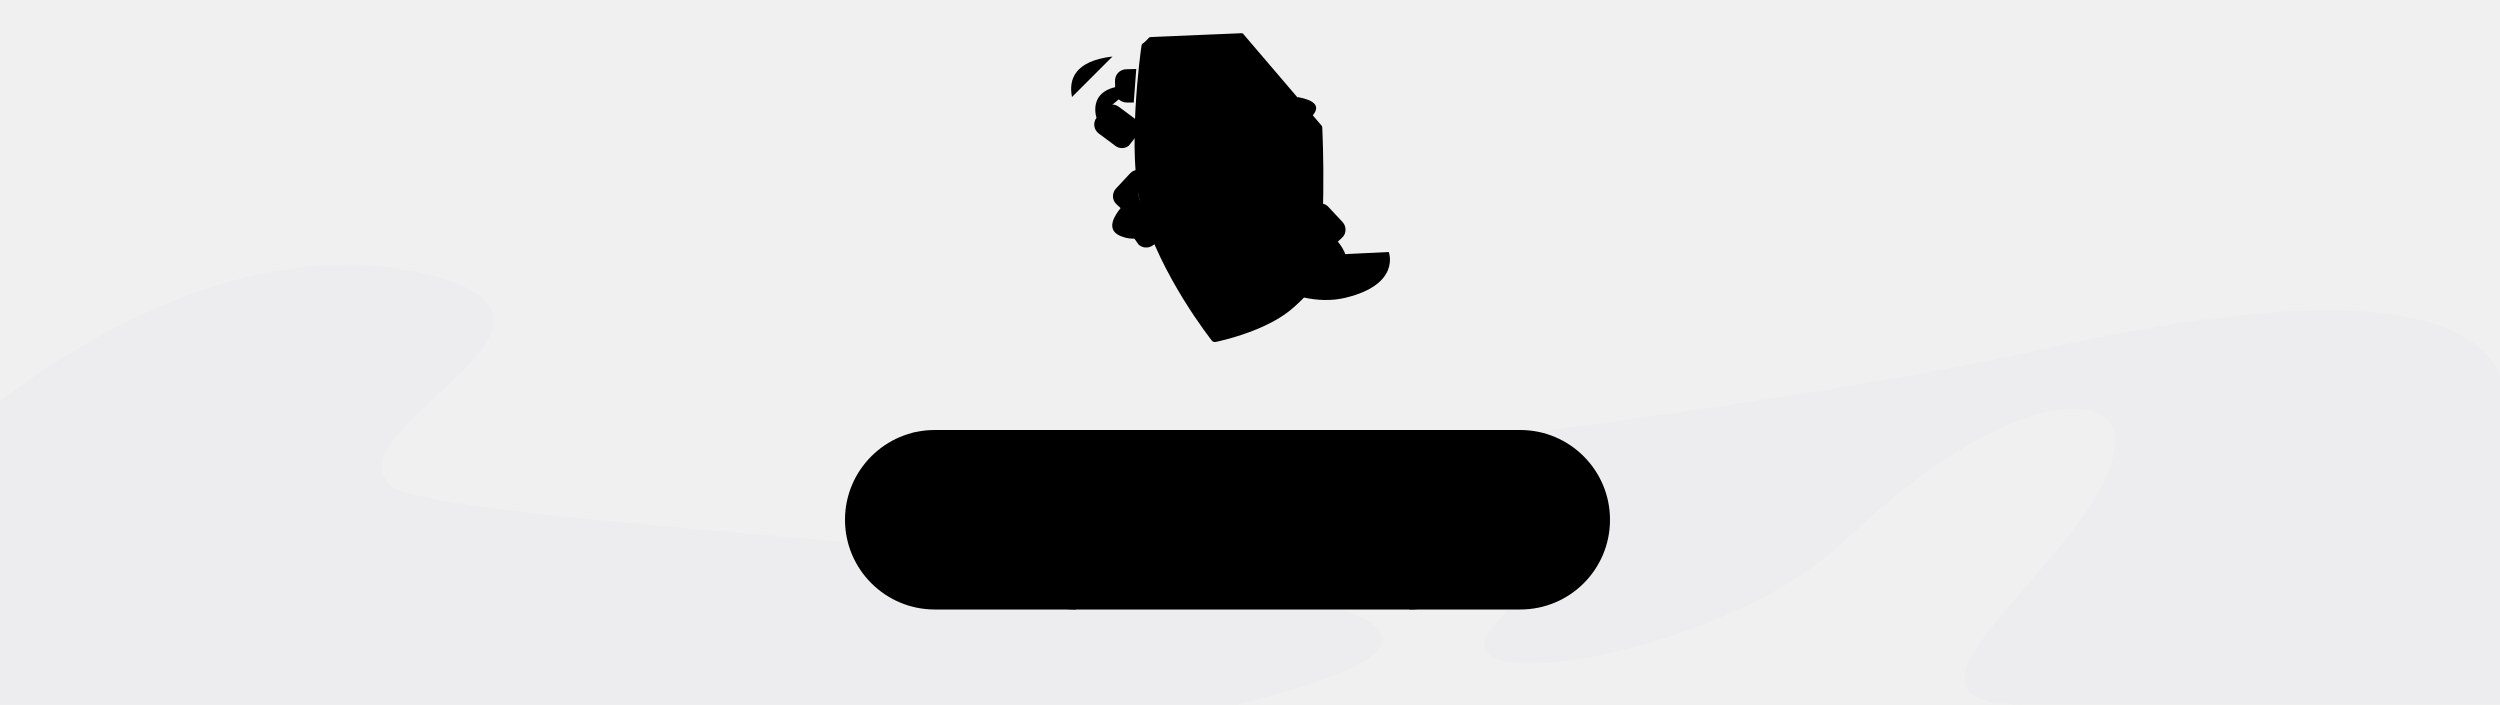
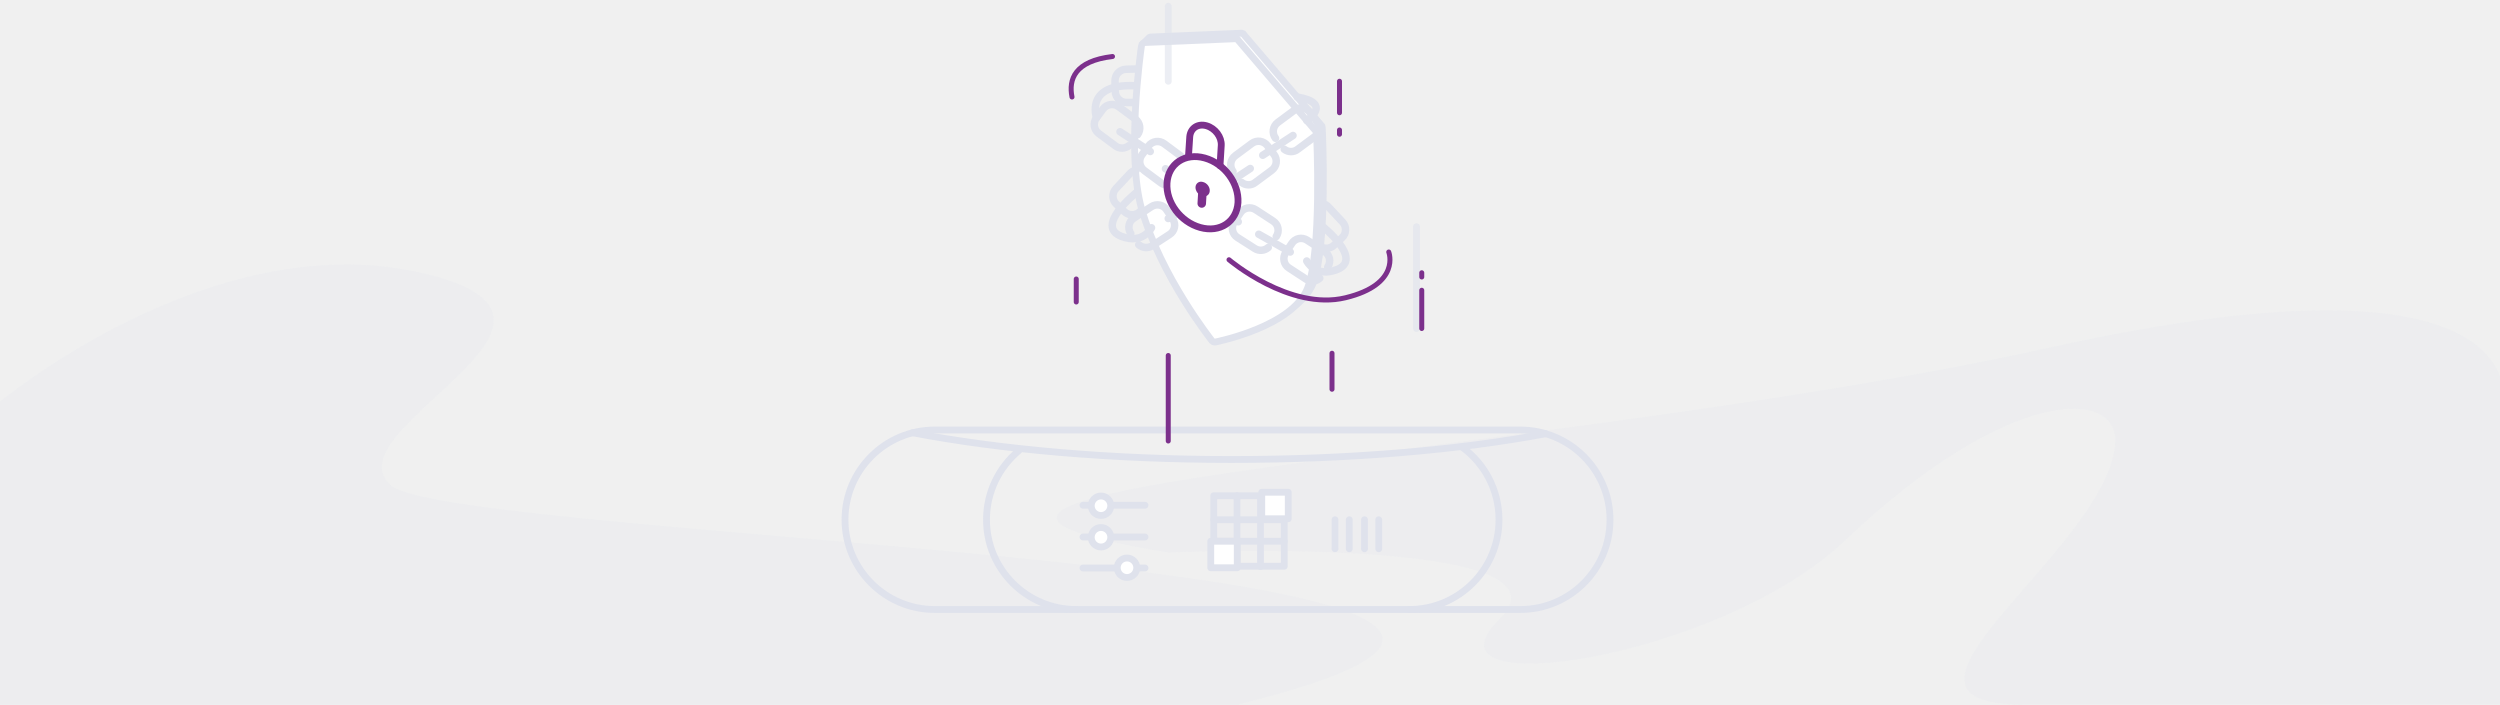
<svg xmlns="http://www.w3.org/2000/svg" version="1.1" x="0px" y="0px" width="1000px" height="282px" viewBox="0 0 1000 282" style="enable-background:new 0 0 1000 282;" xml:space="preserve">
  <style type="text/css">
- 	.st0{opacity:0.2;fill:#DFE2EC;***REMOVED***
- 	.st1{fill:none;stroke:#DFE2EC;stroke-width:2.733;stroke-linecap:round;stroke-linejoin:round;stroke-miterlimit:10;***REMOVED***
- 	.st2{fill:none;stroke:#DFE2EC;stroke-width:2.733;stroke-linecap:round;stroke-linejoin:round;stroke-miterlimit:10;***REMOVED***
- 	.st3{fill:#FFFFFF;stroke:#DFE2EC;stroke-width:2.733;stroke-linecap:round;stroke-linejoin:round;stroke-miterlimit:10;***REMOVED***
- 	.st4{fill:#FFFFFF;stroke:#DFE2EC;stroke-width:2.733;stroke-linecap:round;stroke-linejoin:round;stroke-miterlimit:10;***REMOVED***
- 	.st5{fill:none;stroke:#DFE2EC;stroke-width:3;stroke-linecap:round;stroke-linejoin:round;stroke-miterlimit:10;***REMOVED***
- 	.st6{fill:#FFFFFF;stroke:#7C308C;stroke-width:2.733;stroke-linecap:round;stroke-linejoin:round;stroke-miterlimit:10;***REMOVED***
- 	.st7{fill:none;stroke:#7C308C;stroke-width:2.733;stroke-linecap:round;stroke-linejoin:round;stroke-miterlimit:10;***REMOVED***
- 	.st8{fill:#7C308C;***REMOVED***
- 	.st9{fill:none;stroke:#7C308C;stroke-width:3.403;stroke-linecap:round;stroke-linejoin:round;stroke-miterlimit:10;***REMOVED***
- 	.st10{fill:none;stroke:#7C308C;stroke-width:2;stroke-linecap:round;stroke-linejoin:round;stroke-miterlimit:10;***REMOVED***
+ 	.st0{opacity:0.2;fill:#DFE2EC;}
+ 	.st1{fill:none;stroke:#DFE2EC;stroke-width:2.733;stroke-linecap:round;stroke-linejoin:round;stroke-miterlimit:10;}
+ 	.st2{fill:none;stroke:#DFE2EC;stroke-width:2.733;stroke-linecap:round;stroke-linejoin:round;stroke-miterlimit:10;}
+ 	.st3{fill:#FFFFFF;stroke:#DFE2EC;stroke-width:2.733;stroke-linecap:round;stroke-linejoin:round;stroke-miterlimit:10;}
+ 	.st4{fill:#FFFFFF;stroke:#DFE2EC;stroke-width:2.733;stroke-linecap:round;stroke-linejoin:round;stroke-miterlimit:10;}
+ 	.st5{fill:none;stroke:#DFE2EC;stroke-width:3;stroke-linecap:round;stroke-linejoin:round;stroke-miterlimit:10;}
+ 	.st6{fill:#FFFFFF;stroke:#7C308C;stroke-width:2.733;stroke-linecap:round;stroke-linejoin:round;stroke-miterlimit:10;}
+ 	.st7{fill:none;stroke:#7C308C;stroke-width:2.733;stroke-linecap:round;stroke-linejoin:round;stroke-miterlimit:10;}
+ 	.st8{fill:#7C308C;}
+ 	.st9{fill:none;stroke:#7C308C;stroke-width:3.403;stroke-linecap:round;stroke-linejoin:round;stroke-miterlimit:10;}
+ 	.st10{fill:none;stroke:#7C308C;stroke-width:2;stroke-linecap:round;stroke-linejoin:round;stroke-miterlimit:10;}
	
- 		.st11{opacity:0.6;fill:none;stroke:#DFE2EC;stroke-width:2.733;stroke-linecap:round;stroke-linejoin:round;stroke-miterlimit:10;***REMOVED***
+ 		.st11{opacity:0.6;fill:none;stroke:#DFE2EC;stroke-width:2.733;stroke-linecap:round;stroke-linejoin:round;stroke-miterlimit:10;}
</style>
  <g id="Calque_8">
    <path class="st0" d="M-1,161.5c0,0,84-70.9,168-52.7s-35,62.1-11,85.1s573.7,30,338.8,88H-1V161.5z" />
    <path class="st0" d="M467.3,221c0,0,167-7.2,132.4,26.8c-34.7,34,87.9,16.3,138.3-31.6c65-61.9,111-61.9,108-37.6   c-5.3,42.7-104,103.2-37,103.2s192,0,192,0V164.5c0,0,20.7-70.1-181-25.5S306.1,194.6,467.3,221z" />
  </g>
  <g id="Calque_6">
    <path class="st1" d="M608.1,243.8H373.9c-19.8,0-35.9-16.1-35.9-35.9v0c0-19.8,16.1-35.9,35.9-35.9h234.2   c19.8,0,35.9,16.1,35.9,35.9v0C644,227.8,627.9,243.8,608.1,243.8z" />
    <path class="st1" d="M584.9,178.9c8.9,6.5,14.7,17.1,14.7,29v0c0,19.8-16.1,35.9-35.9,35.9" />
    <path class="st1" d="M430.5,243.8c-19.8,0-35.9-16.1-35.9-35.9v0c0-11.1,5-21,12.9-27.6" />
    <path class="st1" d="M618.3,173.5c-34.7,6.5-78.3,10.3-125.7,10.3c-48.3,0-92.6-4-127.6-10.7" />
    <rect x="485.5" y="198.3" class="st1" width="28.2" height="28.2" />
    <line class="st1" x1="494.8" y1="198.3" x2="494.8" y2="226.6" />
    <line class="st1" x1="504.2" y1="198.3" x2="504.2" y2="226.6" />
    <line class="st2" x1="485.5" y1="207.9" x2="513.7" y2="207.9" />
    <line class="st1" x1="485.5" y1="216.5" x2="513.7" y2="216.5" />
    <rect x="504.7" y="196.9" class="st3" width="10.6" height="10.6" />
    <rect x="484.3" y="216.5" class="st3" width="10.6" height="10.6" />
    <line class="st3" x1="534" y1="207.9" x2="534" y2="219.5" />
    <line class="st3" x1="539.7" y1="207.9" x2="539.7" y2="219.5" />
    <line class="st3" x1="545.8" y1="207.9" x2="545.8" y2="219.5" />
    <line class="st3" x1="551.5" y1="207.9" x2="551.5" y2="219.5" />
    <line class="st3" x1="433.2" y1="202.1" x2="458" y2="202.1" />
    <circle class="st3" cx="440.4" cy="202.3" r="3.9" />
    <line class="st3" x1="433.2" y1="214.8" x2="458" y2="214.8" />
    <circle class="st3" cx="440.4" cy="214.9" r="3.9" />
    <line class="st3" x1="458" y1="227.2" x2="433.2" y2="227.2" />
    <circle class="st3" cx="450.8" cy="227.1" r="3.9" />
    <path class="st4" d="M528.9,51c0-0.3-0.1-0.7-0.4-0.9l-31.1-36.4c0,0,0,0,0,0c0,0,0,0,0-0.1c-0.1-0.1-0.2-0.2-0.3-0.2   c0,0,0,0-0.1,0c-0.1-0.1-0.2-0.1-0.3-0.1c0,0-0.1,0-0.1,0c-0.1,0-0.3-0.1-0.4,0c0,0,0,0,0,0c0,0,0,0,0,0l-35.8,1.5   c-0.4,0-0.8,0.2-1,0.5l0,0l-2.4,2.4l1.7,0c-1,7.7-5.4,43.9,0.2,63.6c7.7,27.1,27.9,52.5,28.1,52.8c0,0,0.1,0.1,0.1,0.1   c0,0,0.1,0.1,0.1,0.1c0,0,0,0,0,0c0.1,0.1,0.3,0.2,0.4,0.3c0,0,0.1,0,0.1,0c0.2,0.1,0.3,0.1,0.5,0.1c0.1,0,0.2,0,0.3,0   c1.3-0.3,30.8-6.3,36.8-21.5C531.1,98.1,529,52.9,528.9,51z" />
    <path class="st4" d="M526.6,53.2c0-0.3-0.1-0.7-0.4-0.9l-31.1-36.4c0,0,0,0,0,0c0,0,0,0,0-0.1c-0.1-0.1-0.2-0.2-0.3-0.2   c0,0,0,0-0.1,0c-0.1-0.1-0.2-0.1-0.3-0.1c0,0-0.1,0-0.1,0c-0.1,0-0.3-0.1-0.4,0c0,0,0,0,0,0c0,0,0,0,0,0l-35.8,1.5   c-0.8,0-1.4,0.6-1.5,1.3c-0.3,1.8-6.1,43.4,0,65.1c7.7,27.1,27.9,52.5,28.1,52.8c0,0,0.1,0.1,0.1,0.1c0,0,0.1,0.1,0.1,0.1   c0,0,0,0,0,0c0.1,0.1,0.3,0.2,0.4,0.3c0,0,0.1,0,0.1,0c0.2,0.1,0.3,0.1,0.5,0.1c0.1,0,0.2,0,0.3,0c1.3-0.3,30.8-6.3,36.8-21.5   C528.8,100.3,526.7,55.2,526.6,53.2z" />
  </g>
  <g id="Calque_7">
    <g>
      <g>
        <path class="st5" d="M451.5,58.3c-1.5,1.2-3.8,1.3-5.4,0l-6.6-4.9c-2-1.5-2.4-4.3-0.9-6.3l2.6-3.5c1.5-2,4.3-2.4,6.3-0.9l6.6,4.9     c2,1.5,2.4,4.3,0.9,6.3" />
        <line class="st5" x1="448" y1="52.7" x2="460.1" y2="60.6" />
      </g>
      <g>
        <path class="st5" d="M453.5,41l-2.8,0c-2.5,0-4.5-1.9-4.6-4.4l-0.1-4.3c0-2.5,1.9-4.5,4.4-4.6l4.1-0.1" />
      </g>
      <g>
        <path class="st5" d="M469.7,73.1c-1.5,1.2-3.8,1.3-5.4,0l-6.6-4.9c-2-1.5-2.4-4.3-0.9-6.3l2.6-3.5c1.5-2,4.3-2.4,6.3-0.9l6.6,4.9     c2,1.5,2.4,4.3,0.9,6.3" />
        <line class="st5" x1="466.2" y1="67.5" x2="478.3" y2="75.4" />
      </g>
      <g>
        <path class="st5" d="M486.7,86.4c-1.5,1.2-3.8,1.3-5.4,0l-6.6-4.9c-2-1.5-2.4-4.3-0.9-6.3l2.6-3.5c1.5-2,4.3-2.4,6.3-0.9l6.6,4.9     c2,1.5,2.4,4.3,0.9,6.3" />
        <line class="st5" x1="483.3" y1="80.8" x2="495.3" y2="88.7" />
      </g>
      <g>
        <path class="st5" d="M507.3,99c-1.5,1.3-3.7,1.5-5.4,0.4L495,95c-2.1-1.3-2.7-4.1-1.3-6.2l2.4-3.6c1.3-2.1,4.1-2.7,6.2-1.3     l6.9,4.5c2.1,1.3,2.7,4.1,1.3,6.2" />
        <line class="st5" x1="503.5" y1="93.7" x2="516.1" y2="100.8" />
      </g>
      <g>
        <path class="st5" d="M527.9,111.3c-1.5,1.3-3.7,1.5-5.4,0.4l-6.9-4.5c-2.1-1.3-2.7-4.1-1.3-6.2l2.4-3.6c1.3-2.1,4.1-2.7,6.2-1.3     l6.9,4.5c2.1,1.3,2.7,4.1,1.3,6.2" />
      </g>
      <g>
        <path class="st5" d="M528.9,81.4c0.9,0.2,1.8,0.6,2.5,1.4l5.6,6c1.7,1.8,1.6,4.7-0.2,6.3l-3.2,3c-1.8,1.7-4.7,1.6-6.3-0.2" />
      </g>
      <path class="st5" d="M438.6,47.1c0,0-4.8-13.8,15.5-12.8" />
      <path class="st5" d="M528.7,90.3c0,0,17.1,13.5,5.9,17.6c-8.6,3.2-11.9-3.5-11.9-3.5" />
    </g>
    <g>
      <g>
        <path class="st5" d="M513.7,59.7c1.5,1.2,3.8,1.3,5.4,0l6.6-4.9c2-1.5,2.4-4.3,0.9-6.3l-2.6-3.5c-1.5-2-4.3-2.4-6.3-0.9l-6.6,4.9     c-2,1.5-2.4,4.3-0.9,6.3" />
        <line class="st5" x1="517.2" y1="54.2" x2="505.1" y2="62.1" />
      </g>
      <g>
        <path class="st5" d="M496.7,73c1.5,1.2,3.8,1.3,5.4,0l6.6-4.9c2-1.5,2.4-4.3,0.9-6.3l-2.6-3.5c-1.5-2-4.3-2.4-6.3-0.9l-6.6,4.9     c-2,1.5-2.4,4.3-0.9,6.3" />
        <line class="st5" x1="500.1" y1="67.4" x2="488.1" y2="75.3" />
      </g>
      <g>
        <path class="st5" d="M476,85.7c1.5,1.3,3.7,1.5,5.4,0.4l6.9-4.5c2.1-1.3,2.7-4.1,1.3-6.2l-2.4-3.6c-1.3-2.1-4.1-2.7-6.2-1.3     l-6.9,4.5c-2.1,1.3-2.7,4.1-1.3,6.2" />
        <line class="st5" x1="479.9" y1="80.3" x2="467.3" y2="87.4" />
      </g>
      <g>
        <path class="st5" d="M455.5,97.9c1.5,1.3,3.7,1.5,5.4,0.4l6.9-4.5c2.1-1.3,2.7-4.1,1.3-6.2l-2.4-3.6c-1.3-2.1-4.1-2.7-6.2-1.3     l-6.9,4.5c-2.1,1.3-2.7,4.1-1.3,6.2" />
      </g>
      <g>
        <path class="st5" d="M454.5,68c-0.9,0.2-1.8,0.6-2.5,1.4l-5.6,6c-1.7,1.8-1.6,4.7,0.2,6.3l3.2,3c1.8,1.7,4.7,1.6,6.3-0.2" />
      </g>
      <path class="st5" d="M454.6,77c0,0-17.1,13.5-5.9,17.6c8.6,3.2,11.9-3.5,11.9-3.5" />
    </g>
    <path class="st5" d="M522.7,48.2c0,0,10.6-6.9-3.8-9.4" />
    <g>
      <path class="st6" d="M495.2,81c-0.5,7.7-7.2,12.2-15.1,10s-13.8-10.1-13.3-17.8s7.2-12.2,15.1-10S495.6,73.3,495.2,81z" />
      <path class="st7" d="M488,66.3l0.5-8.1c0.2-3.4-2.4-6.9-5.9-7.9c-3.5-1-6.4,1-6.7,4.4l-0.5,7.7" />
      <g>
        <path class="st8" d="M483.9,76.4c-0.1,1.6-1.5,2.5-3,2c-1.6-0.4-2.8-2.1-2.7-3.6s1.5-2.5,3-2C482.8,73.2,484,74.8,483.9,76.4z" />
        <line class="st9" x1="480.7" y1="81.4" x2="481" y2="76.3" />
      </g>
    </g>
    <line class="st10" x1="430.5" y1="111.6" x2="430.5" y2="120.8" />
    <line class="st10" x1="535.8" y1="45.1" x2="535.8" y2="32.5" />
    <line class="st10" x1="535.8" y1="52" x2="535.8" y2="53.7" />
    <path class="st10" d="M491.6,103.9c0,0,24.3,20.6,46.6,15.2c22.3-5.4,17.3-18.3,17.3-18.3" />
    <path class="st10" d="M428.8,38.8c-1.4-7,1-14.4,16.2-16.2" />
    <line class="st10" x1="467.3" y1="176.4" x2="467.3" y2="142.2" />
    <line class="st10" x1="532.8" y1="155.7" x2="532.8" y2="141.3" />
    <line class="st11" x1="566.6" y1="131.4" x2="566.6" y2="90.7" />
    <line class="st10" x1="568.7" y1="131.4" x2="568.7" y2="116.1" />
    <line class="st10" x1="568.7" y1="109.1" x2="568.7" y2="110.8" />
    <line class="st11" x1="467.3" y1="32.5" x2="467.3" y2="2.5" />
  </g>
</svg>
